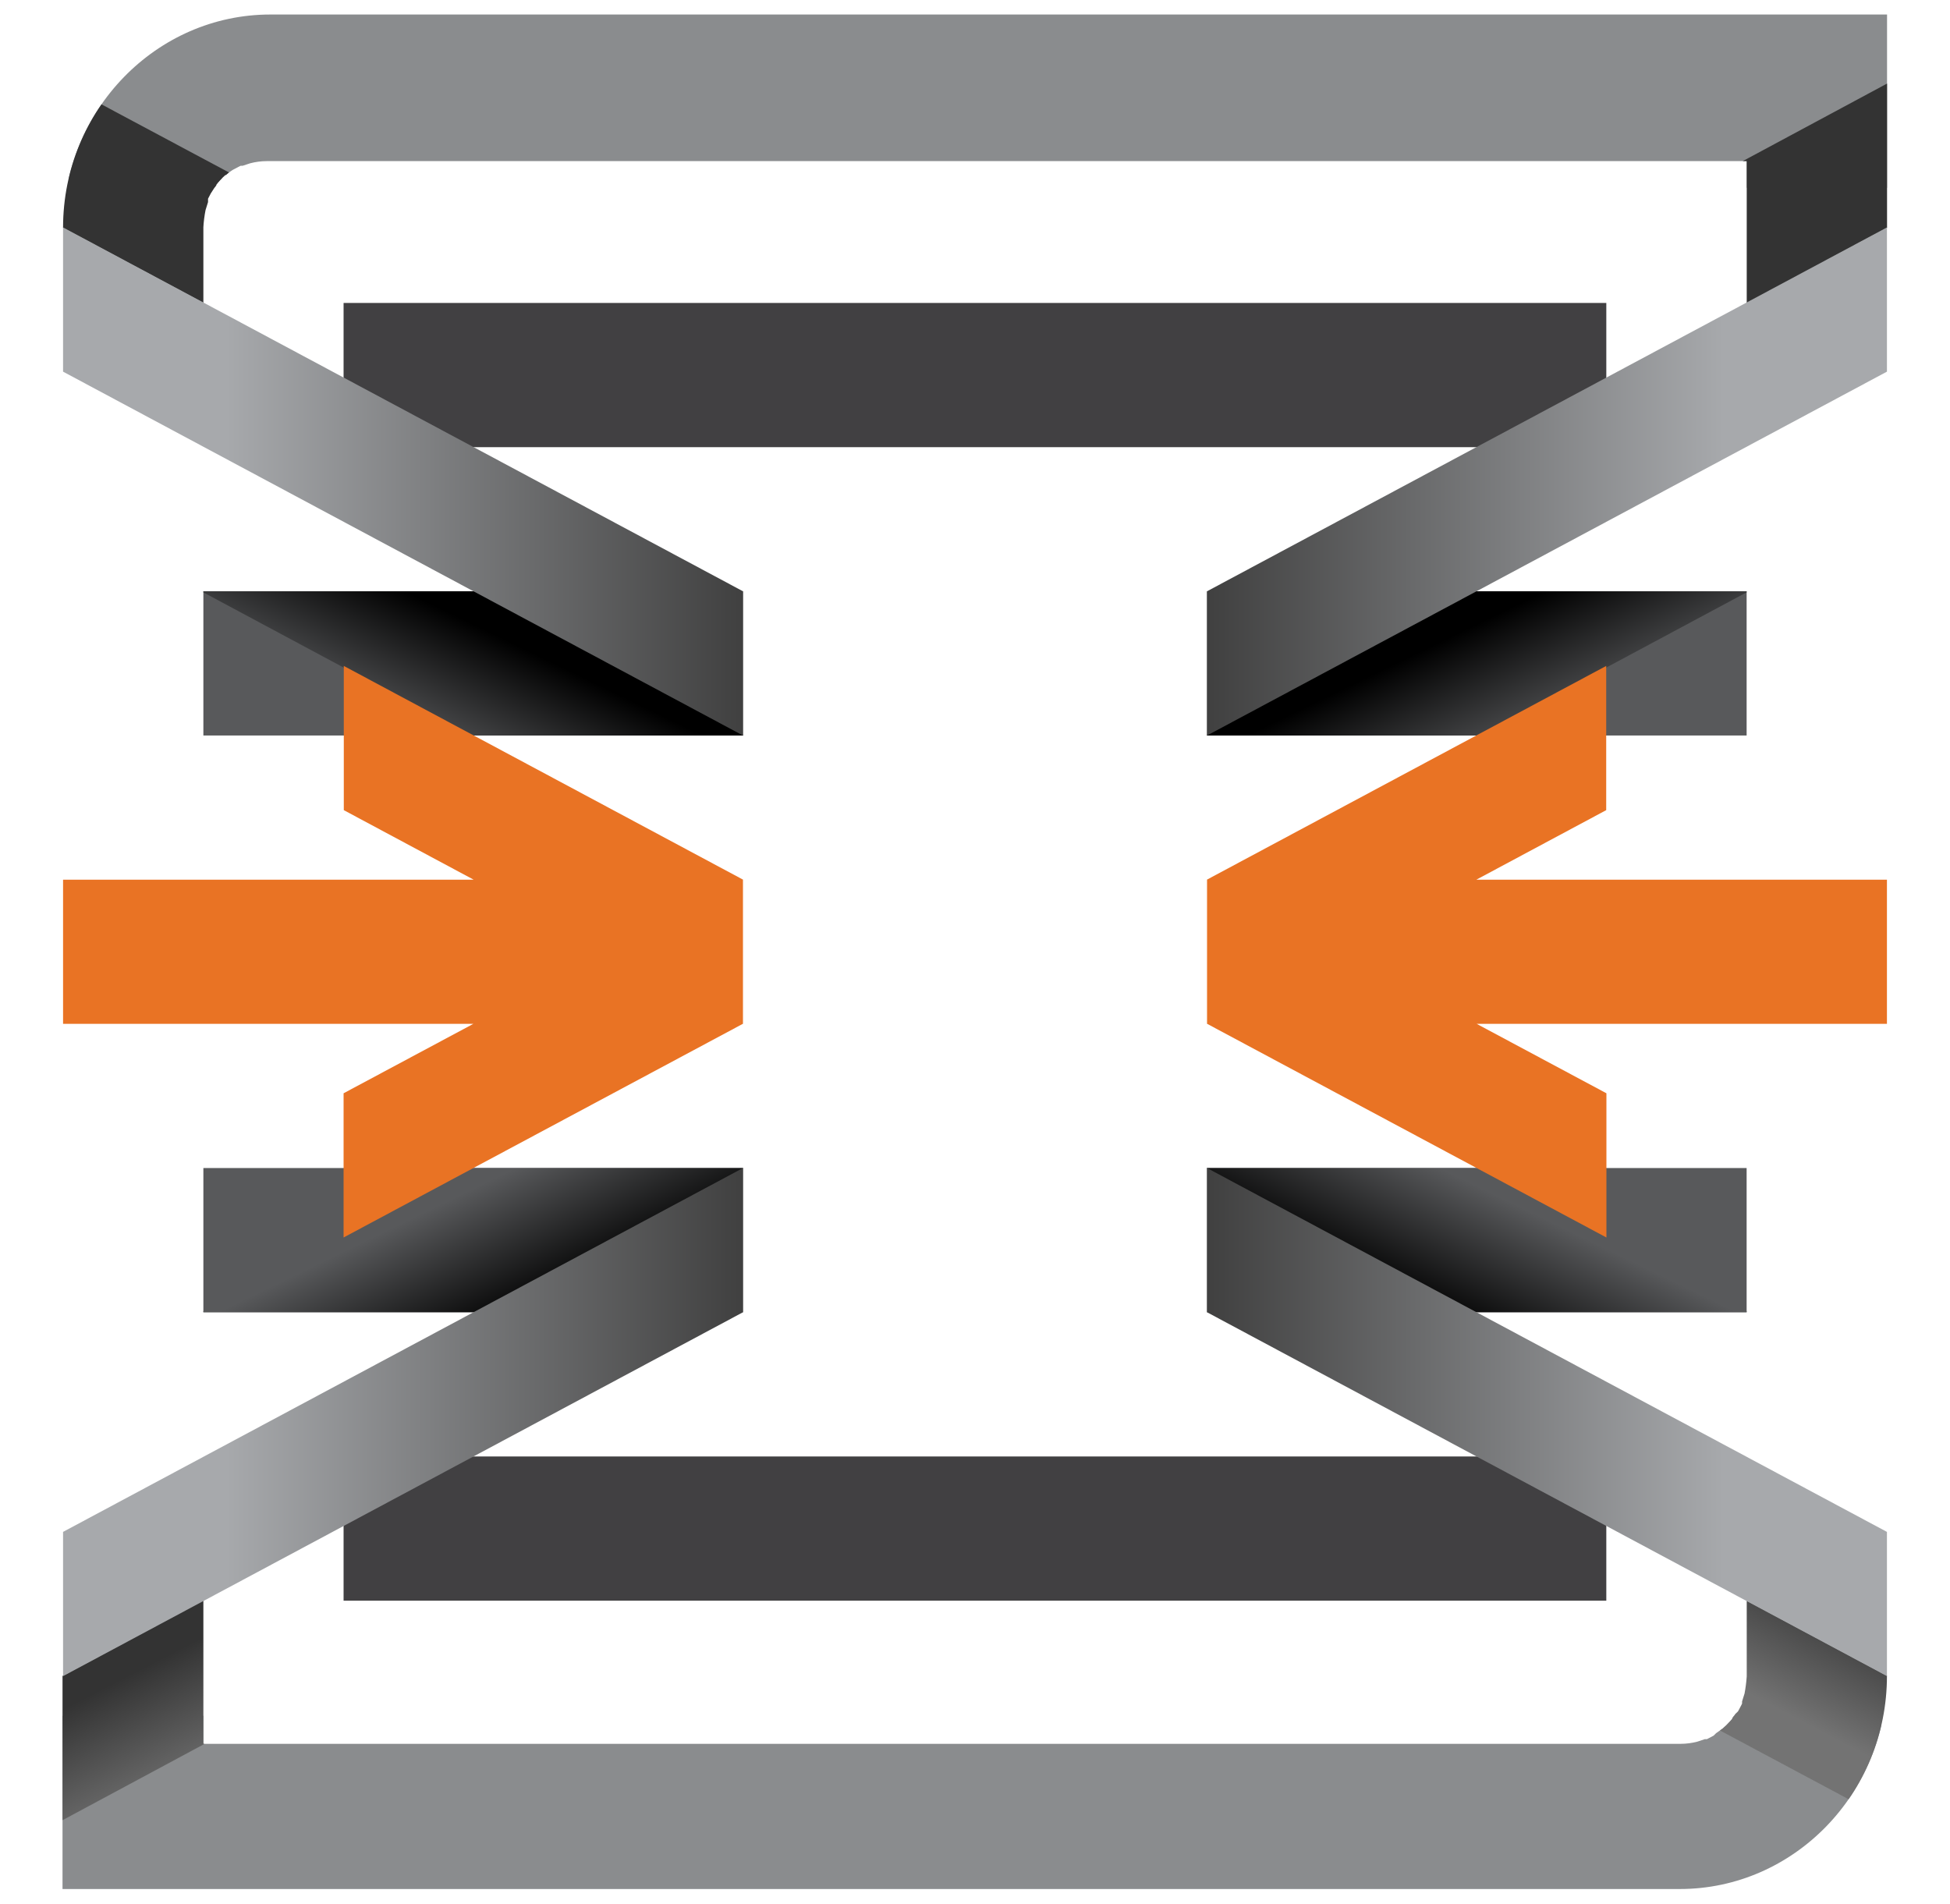
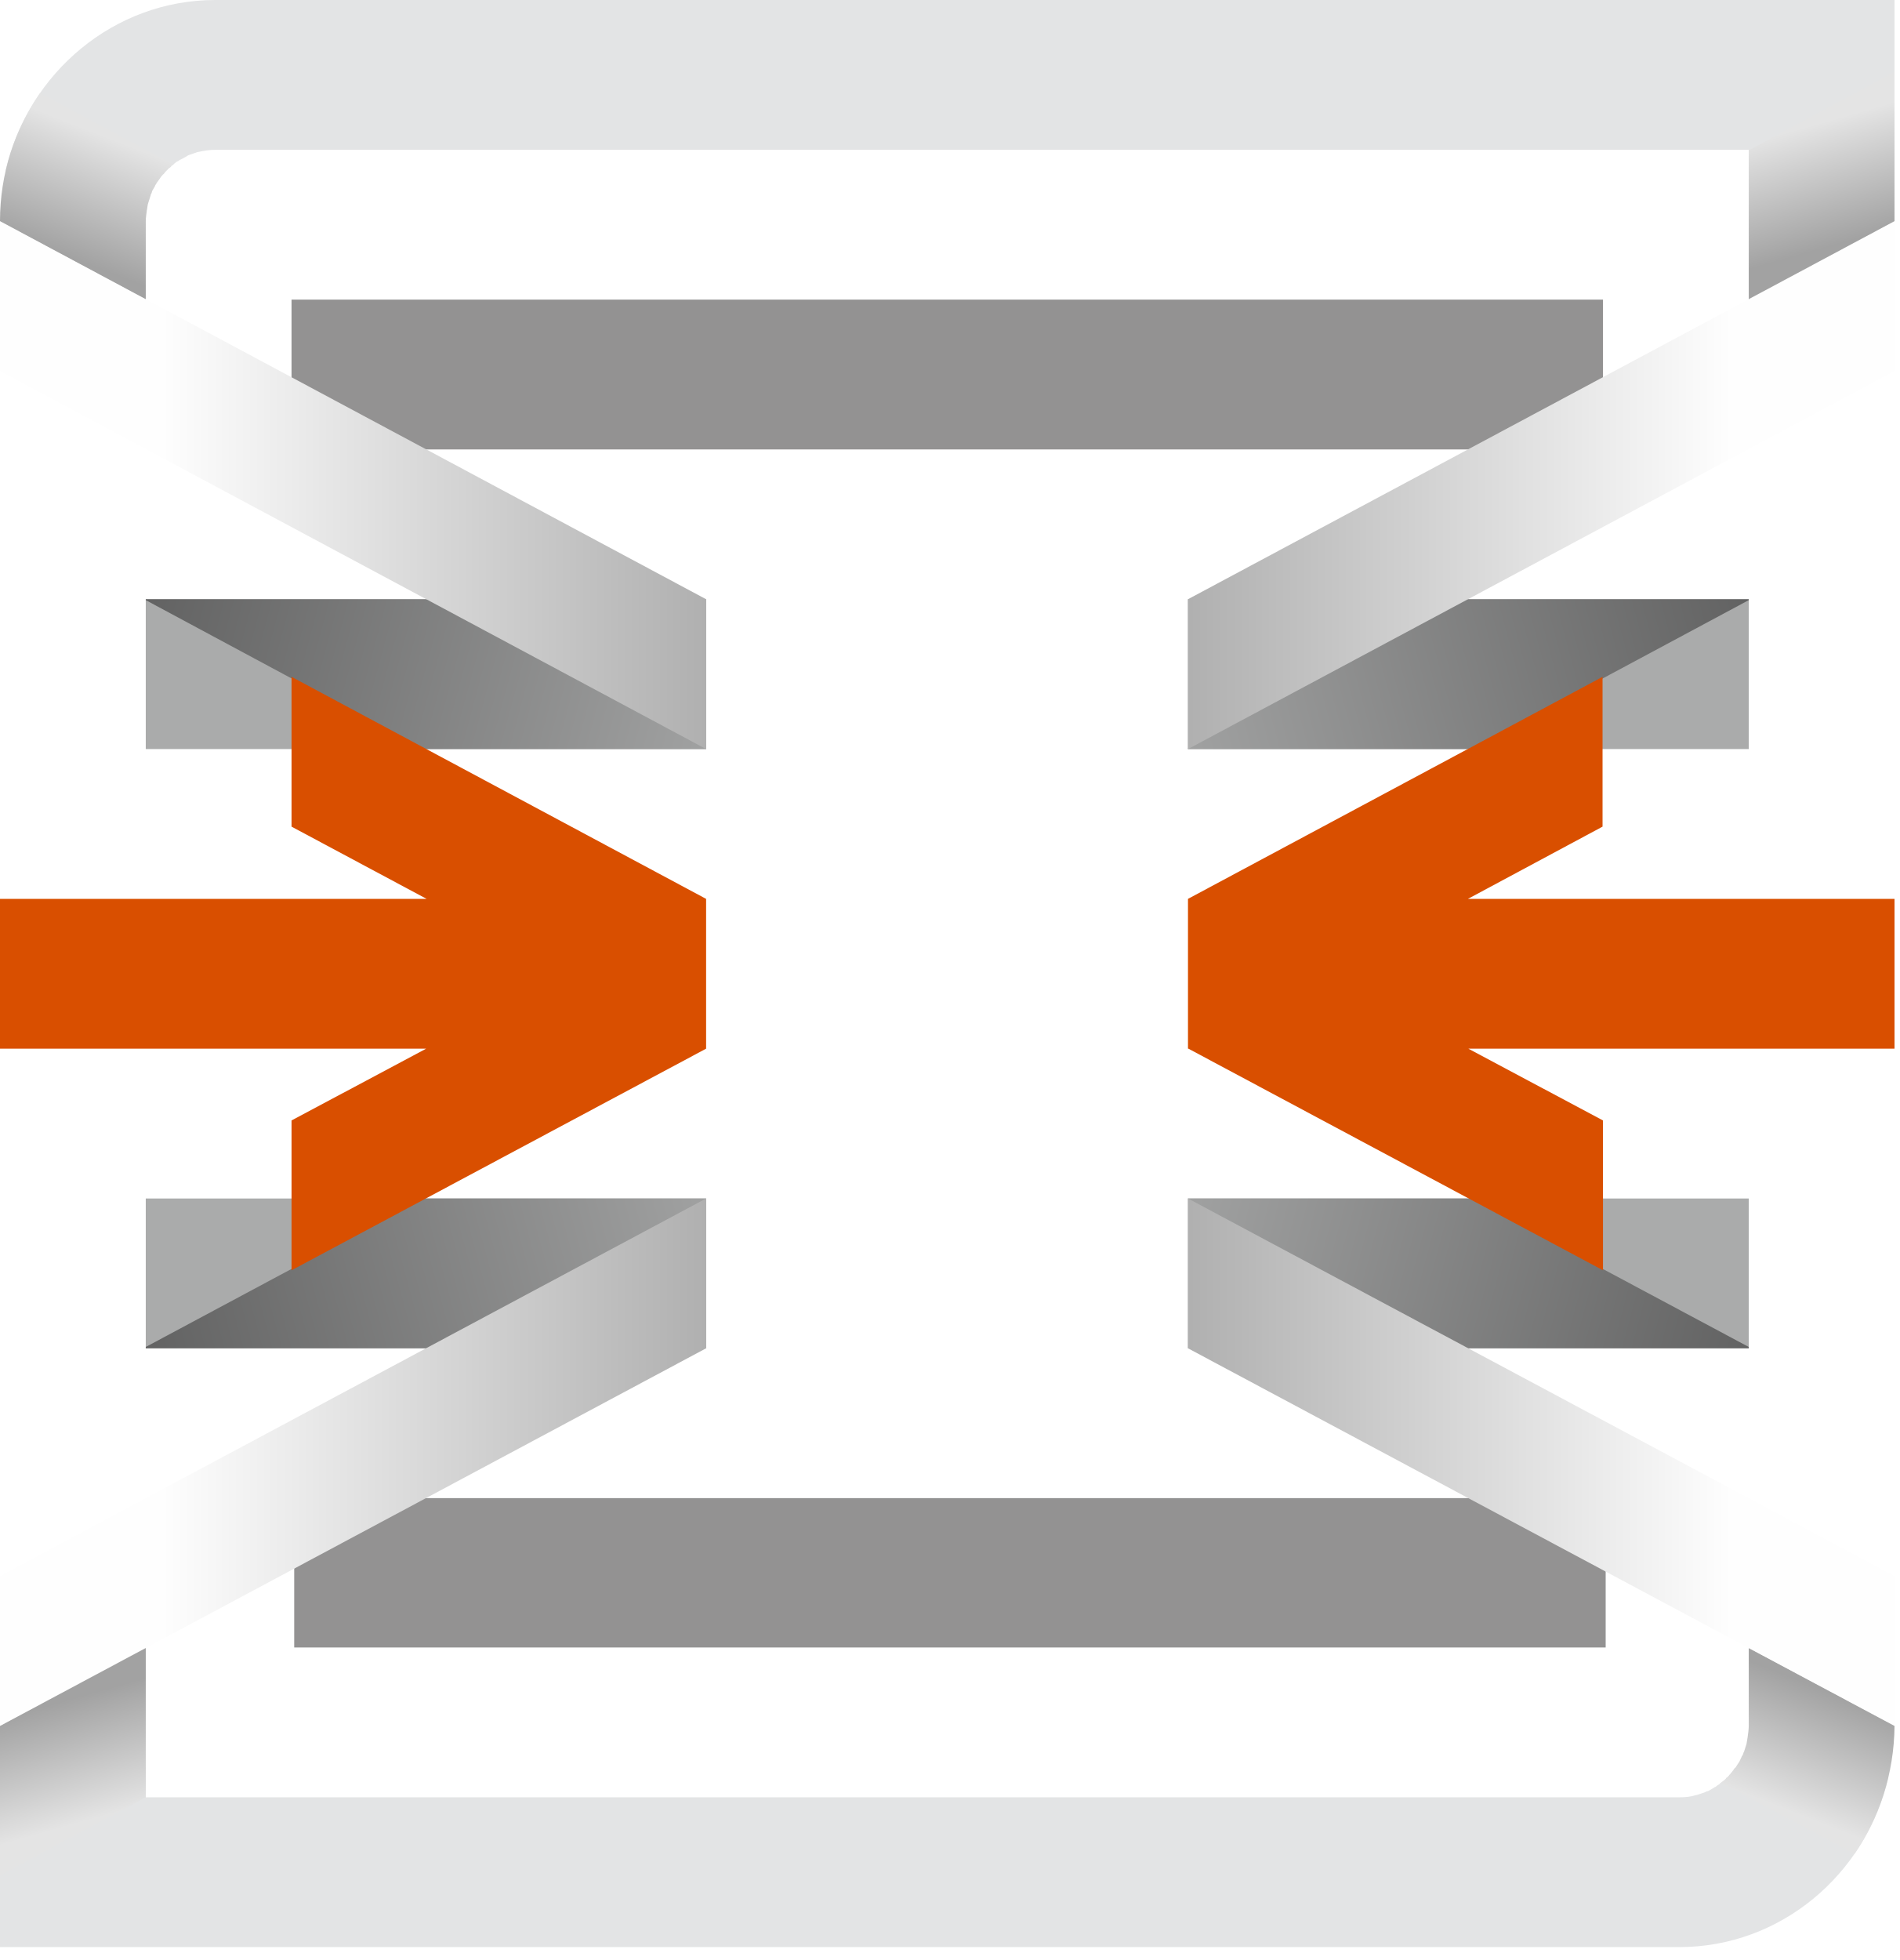
- <svg xmlns="http://www.w3.org/2000/svg" xmlns:xlink="http://www.w3.org/1999/xlink" id="Layer_1" data-name="Layer 1" viewBox="0 0 179.97 175.68">
+ <svg xmlns="http://www.w3.org/2000/svg" width="100%" height="100%" viewBox="0 0 95 98" version="1.1" xml:space="preserve" style="fill-rule:evenodd;clip-rule:evenodd;stroke-linejoin:round;stroke-miterlimit:1.414;">
+   <g transform="matrix(1,0,0,1,0,-0.00415471)">
+     <path d="M94.747,9.011L87.457,9.011L87.457,7.495L10.768,7.495C10.456,7.495 10.21,7.539 9.898,7.606L9.876,7.606L9.497,7.74L9.43,7.762L9.386,7.785L9.319,7.829L9.029,7.985L8.962,8.007L8.962,8.03L8.828,8.097L8.717,8.186L8.672,8.23L8.605,8.275L8.561,8.297L8.561,8.32L8.516,8.364L8.449,8.409L8.405,8.453L8.36,8.498L8.249,8.609L8.226,8.654L8.159,8.721L8.115,8.743L8.137,8.743L8.07,8.81L8.048,8.832L8.048,8.855L8.003,8.899L8.003,8.922L7.959,8.966L7.936,9.011L0.29,9.011L0.29,8.498C1.427,3.638 5.707,0.004 10.768,0.004L94.747,0.004L94.747,9.011Z" style="fill:rgb(227,228,229);fill-rule:nonzero;" />
+   </g>
+   <g transform="matrix(1,0,0,1,0,-0.00415471)">
+     <path d="M87.457,7.517L94.747,3.593L94.747,11.084L87.479,14.985L87.457,14.985L87.457,7.517Z" style="fill:url(#_Linear1);fill-rule:nonzero;" />
+   </g>
+   <g transform="matrix(1,0,0,1,0,-0.00415471)">
+     <path d="M2.006,4.663L8.672,8.23L8.605,8.275L8.561,8.297L8.561,8.32L8.516,8.364L8.449,8.409L8.405,8.453L8.36,8.498L8.249,8.609L8.226,8.654L8.159,8.721L8.115,8.743L8.137,8.743L8.07,8.81L8.048,8.832L8.048,8.855L8.003,8.899L8.003,8.922L7.959,8.966L7.892,9.078L7.87,9.1L7.803,9.211L7.758,9.278L7.758,9.3L7.602,9.568L7.602,9.59L7.58,9.657L7.557,9.702L7.535,9.746L7.535,9.769L7.401,10.192C7.401,10.17 7.29,10.772 7.29,11.062L7.29,14.985L0,11.084L0,11.062C0,8.676 0.736,6.469 2.006,4.663Z" style="fill:url(#_Linear2);fill-rule:nonzero;" />
+   </g>
+   <g transform="matrix(1,0,0,1,0,-0.00415471)">
+     <rect x="14.58" y="14.985" width="65.587" height="7.491" style="fill:rgb(147,146,146);fill-rule:nonzero;" />
+   </g>
+   <g transform="matrix(1,0,0,1,0,-0.00415471)">
+     <path d="M0,88.375L7.29,88.375L7.29,89.869L83.979,89.869C84.291,89.869 84.537,89.847 84.826,89.757L84.849,89.757L85.25,89.624L85.295,89.601L85.339,89.579L85.428,89.557L85.696,89.401L85.763,89.356L85.785,89.356L85.896,89.267L86.008,89.2L86.008,89.178L86.075,89.133L86.142,89.089L86.164,89.066L86.231,89.022L86.298,88.955L86.32,88.933L86.32,88.91L86.365,88.888L86.476,88.776L86.476,88.754L86.521,88.732L86.565,88.665L86.61,88.62L86.654,88.554L86.677,88.531L86.721,88.464L86.766,88.397L86.788,88.397L86.81,88.375L94.435,88.375L94.435,88.888C93.298,93.748 89.04,97.359 83.979,97.359L0,97.359L0,89.958L0,89.869L0,88.375Z" style="fill:rgb(227,228,229);fill-rule:nonzero;" />
+   </g>
+   <g transform="matrix(1,0,0,1,0,-0.00415471)">
+     <path d="M7.29,89.869L0,93.77L0,89.958L0,89.869L0,86.28L7.245,82.378L7.29,82.378L7.29,89.869Z" style="fill:url(#_Linear3);fill-rule:nonzero;" />
+   </g>
+   <g transform="matrix(1,0,0,1,0,-0.00415471)">
+     <path d="M92.741,92.7L86.075,89.133L86.142,89.089L86.164,89.066L86.231,89.022L86.298,88.955L86.32,88.933L86.32,88.91L86.365,88.888L86.476,88.776L86.476,88.754L86.521,88.732L86.565,88.665L86.61,88.62L86.654,88.554L86.677,88.531L86.721,88.464L86.766,88.397L86.788,88.397L86.855,88.286L86.944,88.152L86.989,88.085L87.123,87.796L87.145,87.773L87.167,87.729L87.167,87.706L87.189,87.662L87.189,87.639L87.212,87.617L87.346,87.194C87.346,87.194 87.457,86.592 87.457,86.302L87.457,82.401L94.747,86.28L94.747,86.302C94.725,88.687 93.989,90.894 92.741,92.7Z" style="fill:url(#_Linear4);fill-rule:nonzero;" />
+   </g>
+   <g transform="matrix(1,0,0,1,0,-0.00415471)">
+     <rect x="7.29" y="29.966" width="28.023" height="7.491" style="fill:rgb(170,171,171);fill-rule:nonzero;" />
+   </g>
+   <g transform="matrix(1,0,0,1,0,-0.00415471)">
+     <path d="M21.156,37.457L7.29,30.011L7.29,29.966L21.402,29.966L35.313,37.412L35.313,37.457L21.156,37.457Z" style="fill:url(#_Linear5);fill-rule:nonzero;" />
+   </g>
+   <g transform="matrix(1,0,0,1,0,-0.00415471)">
+     <rect x="59.412" y="29.966" width="28.045" height="7.491" style="fill:rgb(170,171,171);fill-rule:nonzero;" />
+   </g>
+   <g transform="matrix(1,0,0,1,0,-0.00415471)">
+     <path d="M73.568,37.457L87.457,30.011L87.457,29.966L73.323,29.966L59.412,37.412L59.412,37.457L73.568,37.457Z" style="fill:url(#_Linear6);fill-rule:nonzero;" />
+   </g>
+   <g transform="matrix(1,0,0,1,0,-0.00415471)">
+     <rect x="59.412" y="59.929" width="28.045" height="7.491" style="fill:rgb(170,171,171);fill-rule:nonzero;" />
+   </g>
+   <g transform="matrix(1,0,0,1,0,-0.00415471)">
+     <path d="M73.568,59.929L87.457,67.352L87.457,67.419L73.323,67.419L59.412,59.951L59.412,59.929L73.568,59.929Z" style="fill:url(#_Linear7);fill-rule:nonzero;" />
+   </g>
+   <g transform="matrix(1,0,0,1,0,-0.00415471)">
+     <rect x="7.29" y="59.929" width="28.023" height="7.491" style="fill:rgb(170,171,171);fill-rule:nonzero;" />
+   </g>
+   <g transform="matrix(1,0,0,1,0,-0.00415471)">
+     <path d="M21.156,59.929L7.29,67.352L7.29,67.419L21.402,67.419L35.313,59.951L35.313,59.929L21.156,59.929Z" style="fill:url(#_Linear8);fill-rule:nonzero;" />
+   </g>
+   <g transform="matrix(1,0,0,1,0,-0.00415471)">
+     <path d="M35.313,37.457L0,18.552L0,11.062L35.313,29.966L35.313,37.457Z" style="fill:url(#_Linear9);fill-rule:nonzero;" />
+   </g>
+   <g transform="matrix(1,0,0,1,0,-0.00415471)">
+     <path d="M59.412,37.457L94.747,18.552L94.747,11.062L59.412,29.966L59.412,37.457Z" style="fill:url(#_Linear10);fill-rule:nonzero;" />
+   </g>
+   <g transform="matrix(1,0,0,1,0,-0.00415471)">
+     <rect x="14.714" y="74.91" width="65.587" height="7.468" style="fill:rgb(147,146,146);fill-rule:nonzero;" />
+   </g>
+   <g transform="matrix(1,0,0,1,0,-0.00415471)">
+     <path d="M59.412,59.929L94.747,78.811L94.747,86.302L59.412,67.419L59.412,59.929Z" style="fill:url(#_Linear11);fill-rule:nonzero;" />
+   </g>
+   <g transform="matrix(1,0,0,1,0,-0.00415471)">
+     <path d="M35.313,59.929L0,78.811L0,86.302L35.313,67.419L35.313,59.929Z" style="fill:url(#_Linear12);fill-rule:nonzero;" />
+   </g>
+   <g transform="matrix(1,0,0,1,0,-0.00415471)">
+     <path d="M94.747,44.948L73.412,44.948L80.145,41.336L80.145,33.846L59.412,44.948L59.412,52.438L59.434,52.438L80.167,63.518L80.167,56.027L73.434,52.438L94.747,52.438L94.747,44.948Z" style="fill:rgb(217,79,0);fill-rule:nonzero;" />
+   </g>
+   <g transform="matrix(1,0,0,1,0,-0.00415471)">
+     <path d="M14.58,33.846L14.58,41.336L21.335,44.948L0,44.948L0,52.438L21.312,52.438L14.58,56.027L14.58,63.518L35.313,52.438L35.313,52.416L35.313,44.948L14.58,33.846Z" style="fill:rgb(217,79,0);fill-rule:nonzero;" />
+   </g>
  <defs>
-     <style>.cls-1{fill:none;}.cls-2{clip-path:url(#clip-path);}.cls-3{fill:#8a8c8e;}.cls-4{fill:url(#linear-gradient);}.cls-5{fill:url(#linear-gradient-2);}.cls-6{fill:#414042;}.cls-7{clip-path:url(#clip-path-2);}.cls-8{fill:url(#linear-gradient-3);}.cls-9{fill:url(#linear-gradient-4);}.cls-10{clip-path:url(#clip-path-3);}.cls-11{fill:#58595b;}.cls-12{fill:url(#linear-gradient-5);}.cls-13{clip-path:url(#clip-path-4);}.cls-14{fill:url(#linear-gradient-6);}.cls-15{clip-path:url(#clip-path-5);}.cls-16{fill:url(#linear-gradient-7);}.cls-17{clip-path:url(#clip-path-6);}.cls-18{fill:url(#linear-gradient-8);}.cls-19{fill:url(#linear-gradient-9);}.cls-20{fill:url(#linear-gradient-10);}.cls-21{fill:url(#linear-gradient-11);}.cls-22{fill:url(#linear-gradient-12);}.cls-23{fill:#e97324;}</style>
-     <clipPath id="clip-path" transform="translate(-160.84 -290.82)">
-       <path class="cls-1" d="M179.61,318.78v-7h0a11.71,11.71,0,0,1,.2-1.57l.23-.74,0-.05,0-.05,0-.09h0l0-.12v0l.26-.5h0l.08-.12h0l.14-.22h0l.13-.2v0l.07-.09h0l.08-.11h0l0-.05h0l.09-.11h0l.06-.08.1-.11h0l.06-.07h0l.19-.2h0l.06-.07h0l.07-.07.11-.1h0l.1-.09h0l.05,0h0l.11-.09h0l.09-.08h0l.19-.14h0l.21-.14h0l.12-.07h0l.5-.26.14-.07h0l.09,0,.09,0,.7-.23h0a6.06,6.06,0,0,1,1.53-.2H322.05v13.31H335V292.16H185.79c-10.53,0-19.12,8.84-19.13,19.65h0v7Z" />
-     </clipPath>
-     <linearGradient id="linear-gradient" x1="-2392.17" y1="953.05" x2="-2362.48" y2="953.05" gradientTransform="matrix(0.19, 0.36, -0.68, 0.35, 1255.51, 531.26)" gradientUnits="userSpaceOnUse">
-       <stop offset="0" stop-color="#737373" />
-       <stop offset="1" stop-color="#333" />
+     <linearGradient id="_Linear1" x1="0" y1="0" x2="1" y2="0" gradientUnits="userSpaceOnUse" gradientTransform="matrix(1.65841,5.84056,-5.84056,1.65841,90.2635,6.36912)">
+       <stop offset="0" style="stop-color:rgb(228,228,228);stop-opacity:1" />
+       <stop offset="1" style="stop-color:rgb(162,162,162);stop-opacity:1" />
    </linearGradient>
-     <linearGradient id="linear-gradient-2" x1="-2095.81" y1="2492.18" x2="-2066.24" y2="2492.18" gradientTransform="matrix(-0.19, 0.36, -0.55, -0.29, 995.99, 1475.72)" xlink:href="#linear-gradient" />
-     <clipPath id="clip-path-2" transform="translate(-160.84 -290.82)">
-       <path class="cls-1" d="M322.05,438.54v7h0a13.73,13.73,0,0,1-.2,1.57l-.23.74,0,.05,0,.05,0,.09h0l-.05.11,0,0-.26.5h0l-.07.12h0L321,449h0l-.13.19,0,0-.07.09h0l-.08.11h0l0,.05h0l-.09.11h0l-.07.08-.1.11h0l-.07.07h0l-.19.2h0l-.07.07h0l-.07.06-.11.1h0l-.11.1h0l0,0h0l-.11.08h0l-.1.07h0l-.2.14h0l-.21.15h0L319,451h0l-.49.26-.14.07h0l-.09,0-.1,0-.69.23h0a6.08,6.08,0,0,1-1.54.2H179.61V438.54h-13v26.62H315.87c10.53,0,19.12-8.83,19.12-19.65h0v-7Z" />
-     </clipPath>
-     <linearGradient id="linear-gradient-3" x1="1941.55" y1="2058.58" x2="1971.23" y2="2058.58" gradientTransform="matrix(-0.19, -0.36, 0.68, -0.35, -1011.91, 1583.97)" xlink:href="#linear-gradient" />
-     <linearGradient id="linear-gradient-4" x1="2097.04" y1="956.37" x2="2126.61" y2="956.37" gradientTransform="matrix(0.19, -0.36, 0.55, 0.29, -752.39, 639.51)" xlink:href="#linear-gradient" />
-     <clipPath id="clip-path-3" transform="translate(-160.84 -290.82)">
-       <rect class="cls-1" x="179.61" y="345.39" width="49.8" height="13.31" />
-     </clipPath>
-     <linearGradient id="linear-gradient-5" x1="2959.37" y1="2525.34" x2="3014.14" y2="2525.34" gradientTransform="matrix(-1.52, -1.02, 3.14, 1.52, -3343.46, -725.41)" gradientUnits="userSpaceOnUse">
-       <stop offset="0.11" stop-color="#58595b" />
-       <stop offset="1" />
+     <linearGradient id="_Linear2" x1="0" y1="0" x2="1" y2="0" gradientUnits="userSpaceOnUse" gradientTransform="matrix(-2.29154,5.81958,-5.81958,-2.29154,5.47686,6.9145)">
+       <stop offset="0" style="stop-color:rgb(228,228,228);stop-opacity:1" />
+       <stop offset="1" style="stop-color:rgb(162,162,162);stop-opacity:1" />
    </linearGradient>
-     <clipPath id="clip-path-4" transform="translate(-160.84 -290.82)">
-       <rect class="cls-1" x="272.24" y="345.39" width="49.8" height="13.31" />
-     </clipPath>
-     <linearGradient id="linear-gradient-6" x1="2966.18" y1="2529.91" x2="3020.95" y2="2529.91" gradientTransform="matrix(1.52, -1.02, -3.14, 1.52, 3527.44, -725.41)" xlink:href="#linear-gradient-5" />
-     <clipPath id="clip-path-5" transform="translate(-160.84 -290.82)">
-       <rect class="cls-1" x="272.24" y="398.62" width="49.8" height="13.31" />
-     </clipPath>
-     <linearGradient id="linear-gradient-7" x1="-2425.64" y1="-62.97" x2="-2370.87" y2="-62.97" gradientTransform="matrix(1.52, 1.02, -3.14, -1.52, 3587.06, 2467.55)" xlink:href="#linear-gradient-5" />
-     <clipPath id="clip-path-6" transform="translate(-160.84 -290.82)">
-       <rect class="cls-1" x="179.61" y="398.62" width="49.8" height="13.31" />
-     </clipPath>
-     <linearGradient id="linear-gradient-8" x1="-2634.7" y1="-203.49" x2="-2579.93" y2="-203.49" gradientTransform="matrix(-1.52, 1.02, 3.14, -1.52, -3283.84, 2467.55)" xlink:href="#linear-gradient-5" />
-     <linearGradient id="linear-gradient-9" x1="5.82" y1="44.44" x2="68.57" y2="44.44" gradientUnits="userSpaceOnUse">
-       <stop offset="0.24" stop-color="#a7a9ac" />
-       <stop offset="1" stop-color="#404040" />
+     <linearGradient id="_Linear3" x1="0" y1="0" x2="1" y2="0" gradientUnits="userSpaceOnUse" gradientTransform="matrix(-1.65885,-5.83931,5.83931,-1.65885,4.4731,91.0027)">
+       <stop offset="0" style="stop-color:rgb(228,228,228);stop-opacity:1" />
+       <stop offset="1" style="stop-color:rgb(162,162,162);stop-opacity:1" />
    </linearGradient>
-     <linearGradient id="linear-gradient-10" x1="61.82" y1="335.26" x2="124.57" y2="335.26" gradientTransform="matrix(-1, 0, 0, 1, 235.97, -290.82)" xlink:href="#linear-gradient-9" />
-     <linearGradient id="linear-gradient-11" x1="230.3" y1="1971.74" x2="293.05" y2="1971.74" gradientTransform="translate(404.45 2102.98) rotate(180)" xlink:href="#linear-gradient-9" />
-     <linearGradient id="linear-gradient-12" x1="-1.81" y1="1971.74" x2="60.94" y2="1971.74" gradientTransform="matrix(1, 0, 0, -1, 7.63, 2102.98)" xlink:href="#linear-gradient-9" />
+     <linearGradient id="_Linear4" x1="0" y1="0" x2="1" y2="0" gradientUnits="userSpaceOnUse" gradientTransform="matrix(2.29131,-5.81924,5.81924,2.29131,89.2594,90.4576)">
+       <stop offset="0" style="stop-color:rgb(228,228,228);stop-opacity:1" />
+       <stop offset="1" style="stop-color:rgb(162,162,162);stop-opacity:1" />
+     </linearGradient>
+     <linearGradient id="_Linear5" x1="0" y1="0" x2="1" y2="0" gradientUnits="userSpaceOnUse" gradientTransform="matrix(-46.185,-12.0168,12.0168,-46.185,44.3937,39.7156)">
+       <stop offset="0" style="stop-color:rgb(170,171,171);stop-opacity:1" />
+       <stop offset="0.1" style="stop-color:rgb(170,171,171);stop-opacity:1" />
+       <stop offset="1" style="stop-color:rgb(78,78,78);stop-opacity:1" />
+     </linearGradient>
+     <linearGradient id="_Linear6" x1="0" y1="0" x2="1" y2="0" gradientUnits="userSpaceOnUse" gradientTransform="matrix(46.1861,-12.0159,12.0159,46.1861,50.342,39.7152)">
+       <stop offset="0" style="stop-color:rgb(170,171,171);stop-opacity:1" />
+       <stop offset="0.1" style="stop-color:rgb(170,171,171);stop-opacity:1" />
+       <stop offset="1" style="stop-color:rgb(78,78,78);stop-opacity:1" />
+     </linearGradient>
+     <linearGradient id="_Linear7" x1="0" y1="0" x2="1" y2="0" gradientUnits="userSpaceOnUse" gradientTransform="matrix(46.1854,12.0159,-12.0159,46.1854,50.3425,57.6569)">
+       <stop offset="0" style="stop-color:rgb(170,171,171);stop-opacity:1" />
+       <stop offset="0.1" style="stop-color:rgb(170,171,171);stop-opacity:1" />
+       <stop offset="1" style="stop-color:rgb(78,78,78);stop-opacity:1" />
+     </linearGradient>
+     <linearGradient id="_Linear8" x1="0" y1="0" x2="1" y2="0" gradientUnits="userSpaceOnUse" gradientTransform="matrix(-46.1844,12.0166,-12.0166,-46.1844,44.3935,57.6564)">
+       <stop offset="0" style="stop-color:rgb(170,171,171);stop-opacity:1" />
+       <stop offset="0.1" style="stop-color:rgb(170,171,171);stop-opacity:1" />
+       <stop offset="1" style="stop-color:rgb(78,78,78);stop-opacity:1" />
+     </linearGradient>
+     <linearGradient id="_Linear9" x1="0" y1="0" x2="1" y2="0" gradientUnits="userSpaceOnUse" gradientTransform="matrix(35.3155,0,0,35.3155,-0.000283467,24.2587)">
+       <stop offset="0" style="stop-color:rgb(254,254,254);stop-opacity:1" />
+       <stop offset="0.23" style="stop-color:rgb(254,254,254);stop-opacity:1" />
+       <stop offset="1" style="stop-color:rgb(176,176,176);stop-opacity:1" />
+     </linearGradient>
+     <linearGradient id="_Linear10" x1="0" y1="0" x2="1" y2="0" gradientUnits="userSpaceOnUse" gradientTransform="matrix(-35.3154,4.32489e-15,-4.32489e-15,-35.3154,94.736,24.2587)">
+       <stop offset="0" style="stop-color:rgb(254,254,254);stop-opacity:1" />
+       <stop offset="0.23" style="stop-color:rgb(254,254,254);stop-opacity:1" />
+       <stop offset="1" style="stop-color:rgb(176,176,176);stop-opacity:1" />
+     </linearGradient>
+     <linearGradient id="_Linear11" x1="0" y1="0" x2="1" y2="0" gradientUnits="userSpaceOnUse" gradientTransform="matrix(-35.3154,4.32489e-15,-4.32489e-15,-35.3154,94.736,73.1133)">
+       <stop offset="0" style="stop-color:rgb(254,254,254);stop-opacity:1" />
+       <stop offset="0.23" style="stop-color:rgb(254,254,254);stop-opacity:1" />
+       <stop offset="1" style="stop-color:rgb(176,176,176);stop-opacity:1" />
+     </linearGradient>
+     <linearGradient id="_Linear12" x1="0" y1="0" x2="1" y2="0" gradientUnits="userSpaceOnUse" gradientTransform="matrix(35.3155,0,0,35.3155,-0.000283467,73.1133)">
+       <stop offset="0" style="stop-color:rgb(254,254,254);stop-opacity:1" />
+       <stop offset="0.23" style="stop-color:rgb(254,254,254);stop-opacity:1" />
+       <stop offset="1" style="stop-color:rgb(176,176,176);stop-opacity:1" />
+     </linearGradient>
  </defs>
-   <g class="cls-2">
-     <rect class="cls-3" x="6.35" width="168.67" height="17.33" />
-     <polygon class="cls-4" points="160.91 28.15 155.59 17.69 174.65 7.45 179.97 17.91 160.91 28.15" />
-     <polygon class="cls-5" points="3.42 19.75 8.71 9.28 24.23 17.57 18.93 28.04 3.42 19.75" />
-   </g>
-   <rect class="cls-6" x="31.71" y="27.96" width="116.54" height="13.31" />
-   <rect class="cls-6" x="31.71" y="134.42" width="116.54" height="13.31" />
-   <g class="cls-7">
-     <rect class="cls-3" x="4.96" y="158.35" width="168.67" height="17.33" />
-     <polygon class="cls-8" points="19.06 147.53 24.38 157.99 5.32 168.23 0 157.78 19.06 147.53" />
-     <polygon class="cls-9" points="176.55 155.93 171.26 166.4 155.75 158.11 161.04 147.64 176.55 155.93" />
-   </g>
-   <g class="cls-10">
-     <rect class="cls-11" x="18.77" y="54.57" width="49.8" height="13.31" />
-     <polygon class="cls-12" points="68.68 67.88 63.27 78.52 18.11 54.32 23.52 43.67 68.68 67.88" />
-   </g>
-   <g class="cls-13">
-     <rect class="cls-11" x="111.4" y="54.57" width="49.8" height="13.31" />
-     <polygon class="cls-14" points="111.29 67.88 116.69 78.52 161.85 54.32 156.46 43.67 111.29 67.88" />
-   </g>
-   <g class="cls-15">
-     <rect class="cls-11" x="111.4" y="107.8" width="49.8" height="13.31" />
-     <polygon class="cls-16" points="111.29 107.8 116.69 97.16 161.85 121.36 156.46 132.01 111.29 107.8" />
-   </g>
-   <g class="cls-17">
-     <rect class="cls-11" x="18.77" y="107.8" width="49.8" height="13.31" />
-     <polygon class="cls-18" points="68.68 107.8 63.27 97.16 18.11 121.36 23.52 132.01 68.68 107.8" />
-   </g>
-   <polygon class="cls-19" points="68.57 67.88 5.82 34.3 5.82 20.99 68.57 54.57 68.57 67.88" />
-   <polygon class="cls-20" points="111.4 67.88 174.15 34.3 174.15 20.99 111.4 54.57 111.4 67.88" />
-   <polygon class="cls-21" points="111.4 107.8 174.15 141.38 174.15 154.69 111.4 121.11 111.4 107.8" />
-   <polygon class="cls-22" points="68.57 107.8 5.82 141.38 5.82 154.69 68.57 121.11 68.57 107.8" />
-   <polygon class="cls-23" points="174.15 81.19 136.25 81.19 148.24 74.77 148.24 61.46 111.4 81.18 111.4 81.18 111.4 81.19 111.4 94.49 111.4 94.49 111.4 94.49 111.41 94.49 148.26 114.21 148.26 100.9 136.28 94.49 174.15 94.49 174.15 81.19" />
-   <polygon class="cls-23" points="31.73 61.46 31.73 74.77 43.72 81.19 5.82 81.19 5.82 94.49 43.69 94.49 31.71 100.9 31.71 114.21 68.56 94.49 68.57 94.49 68.57 94.49 68.57 94.49 68.57 81.19 68.57 81.18 68.57 81.18 31.73 61.46" />
</svg>
